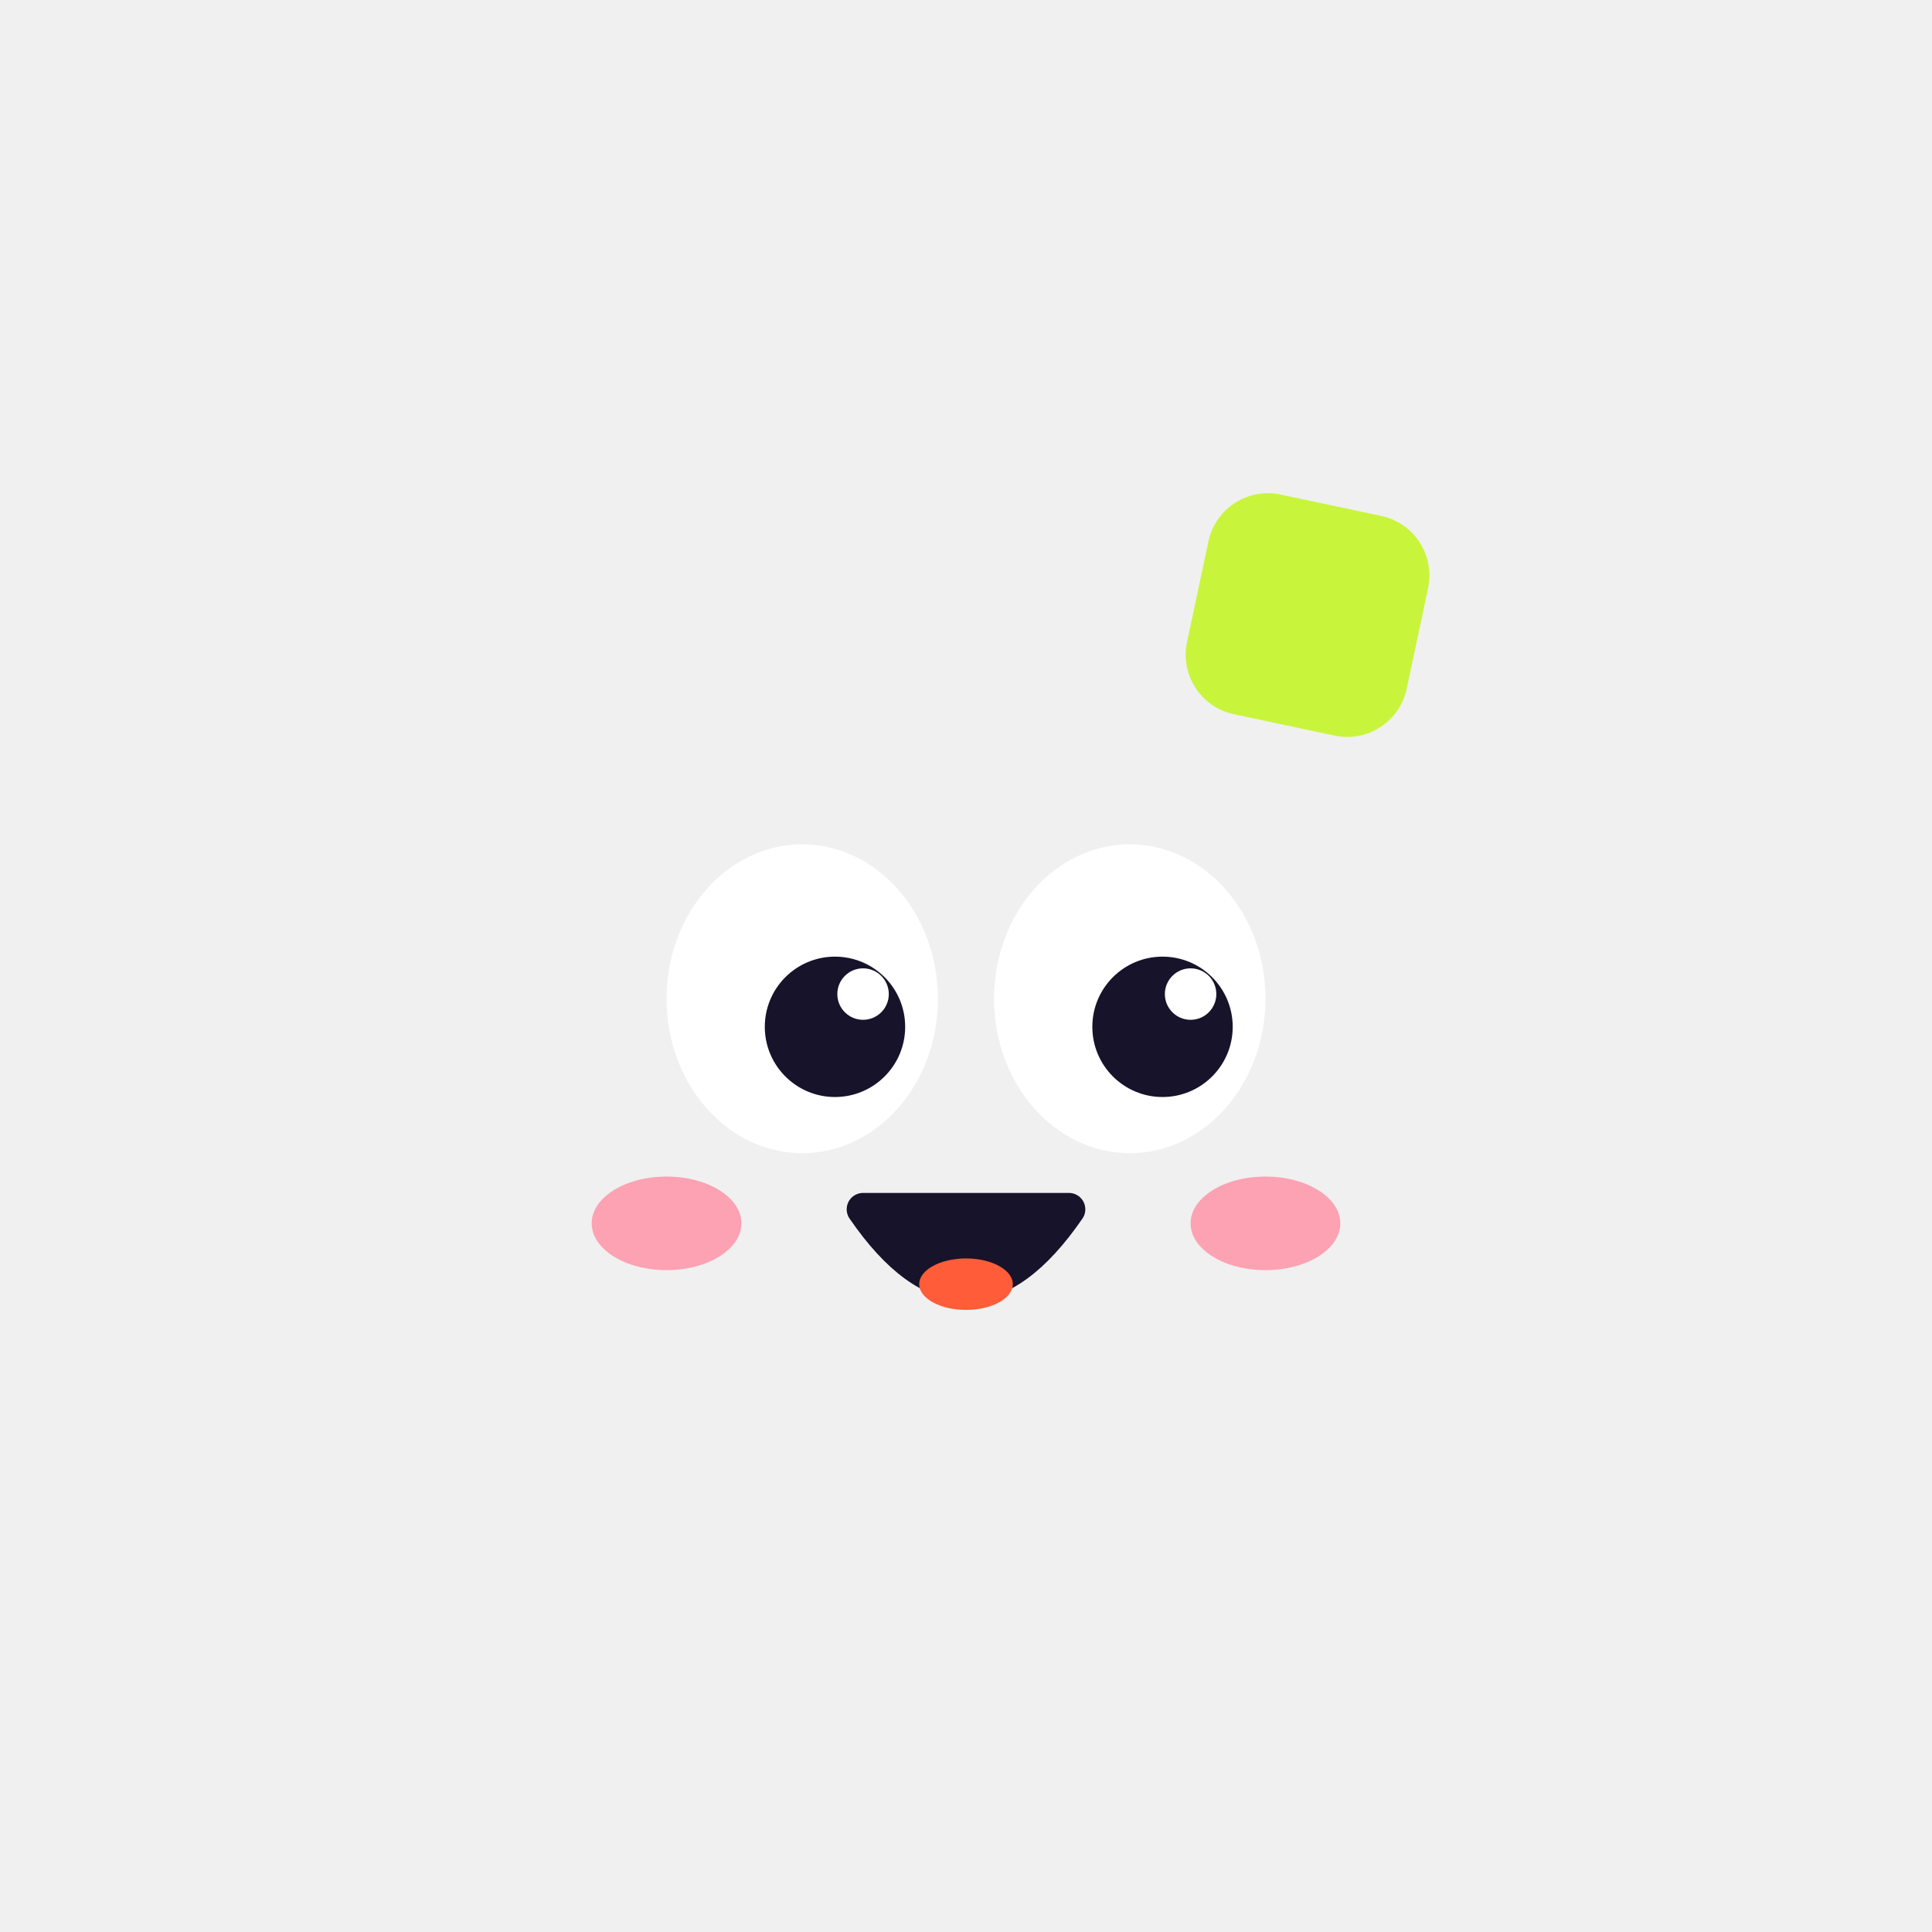
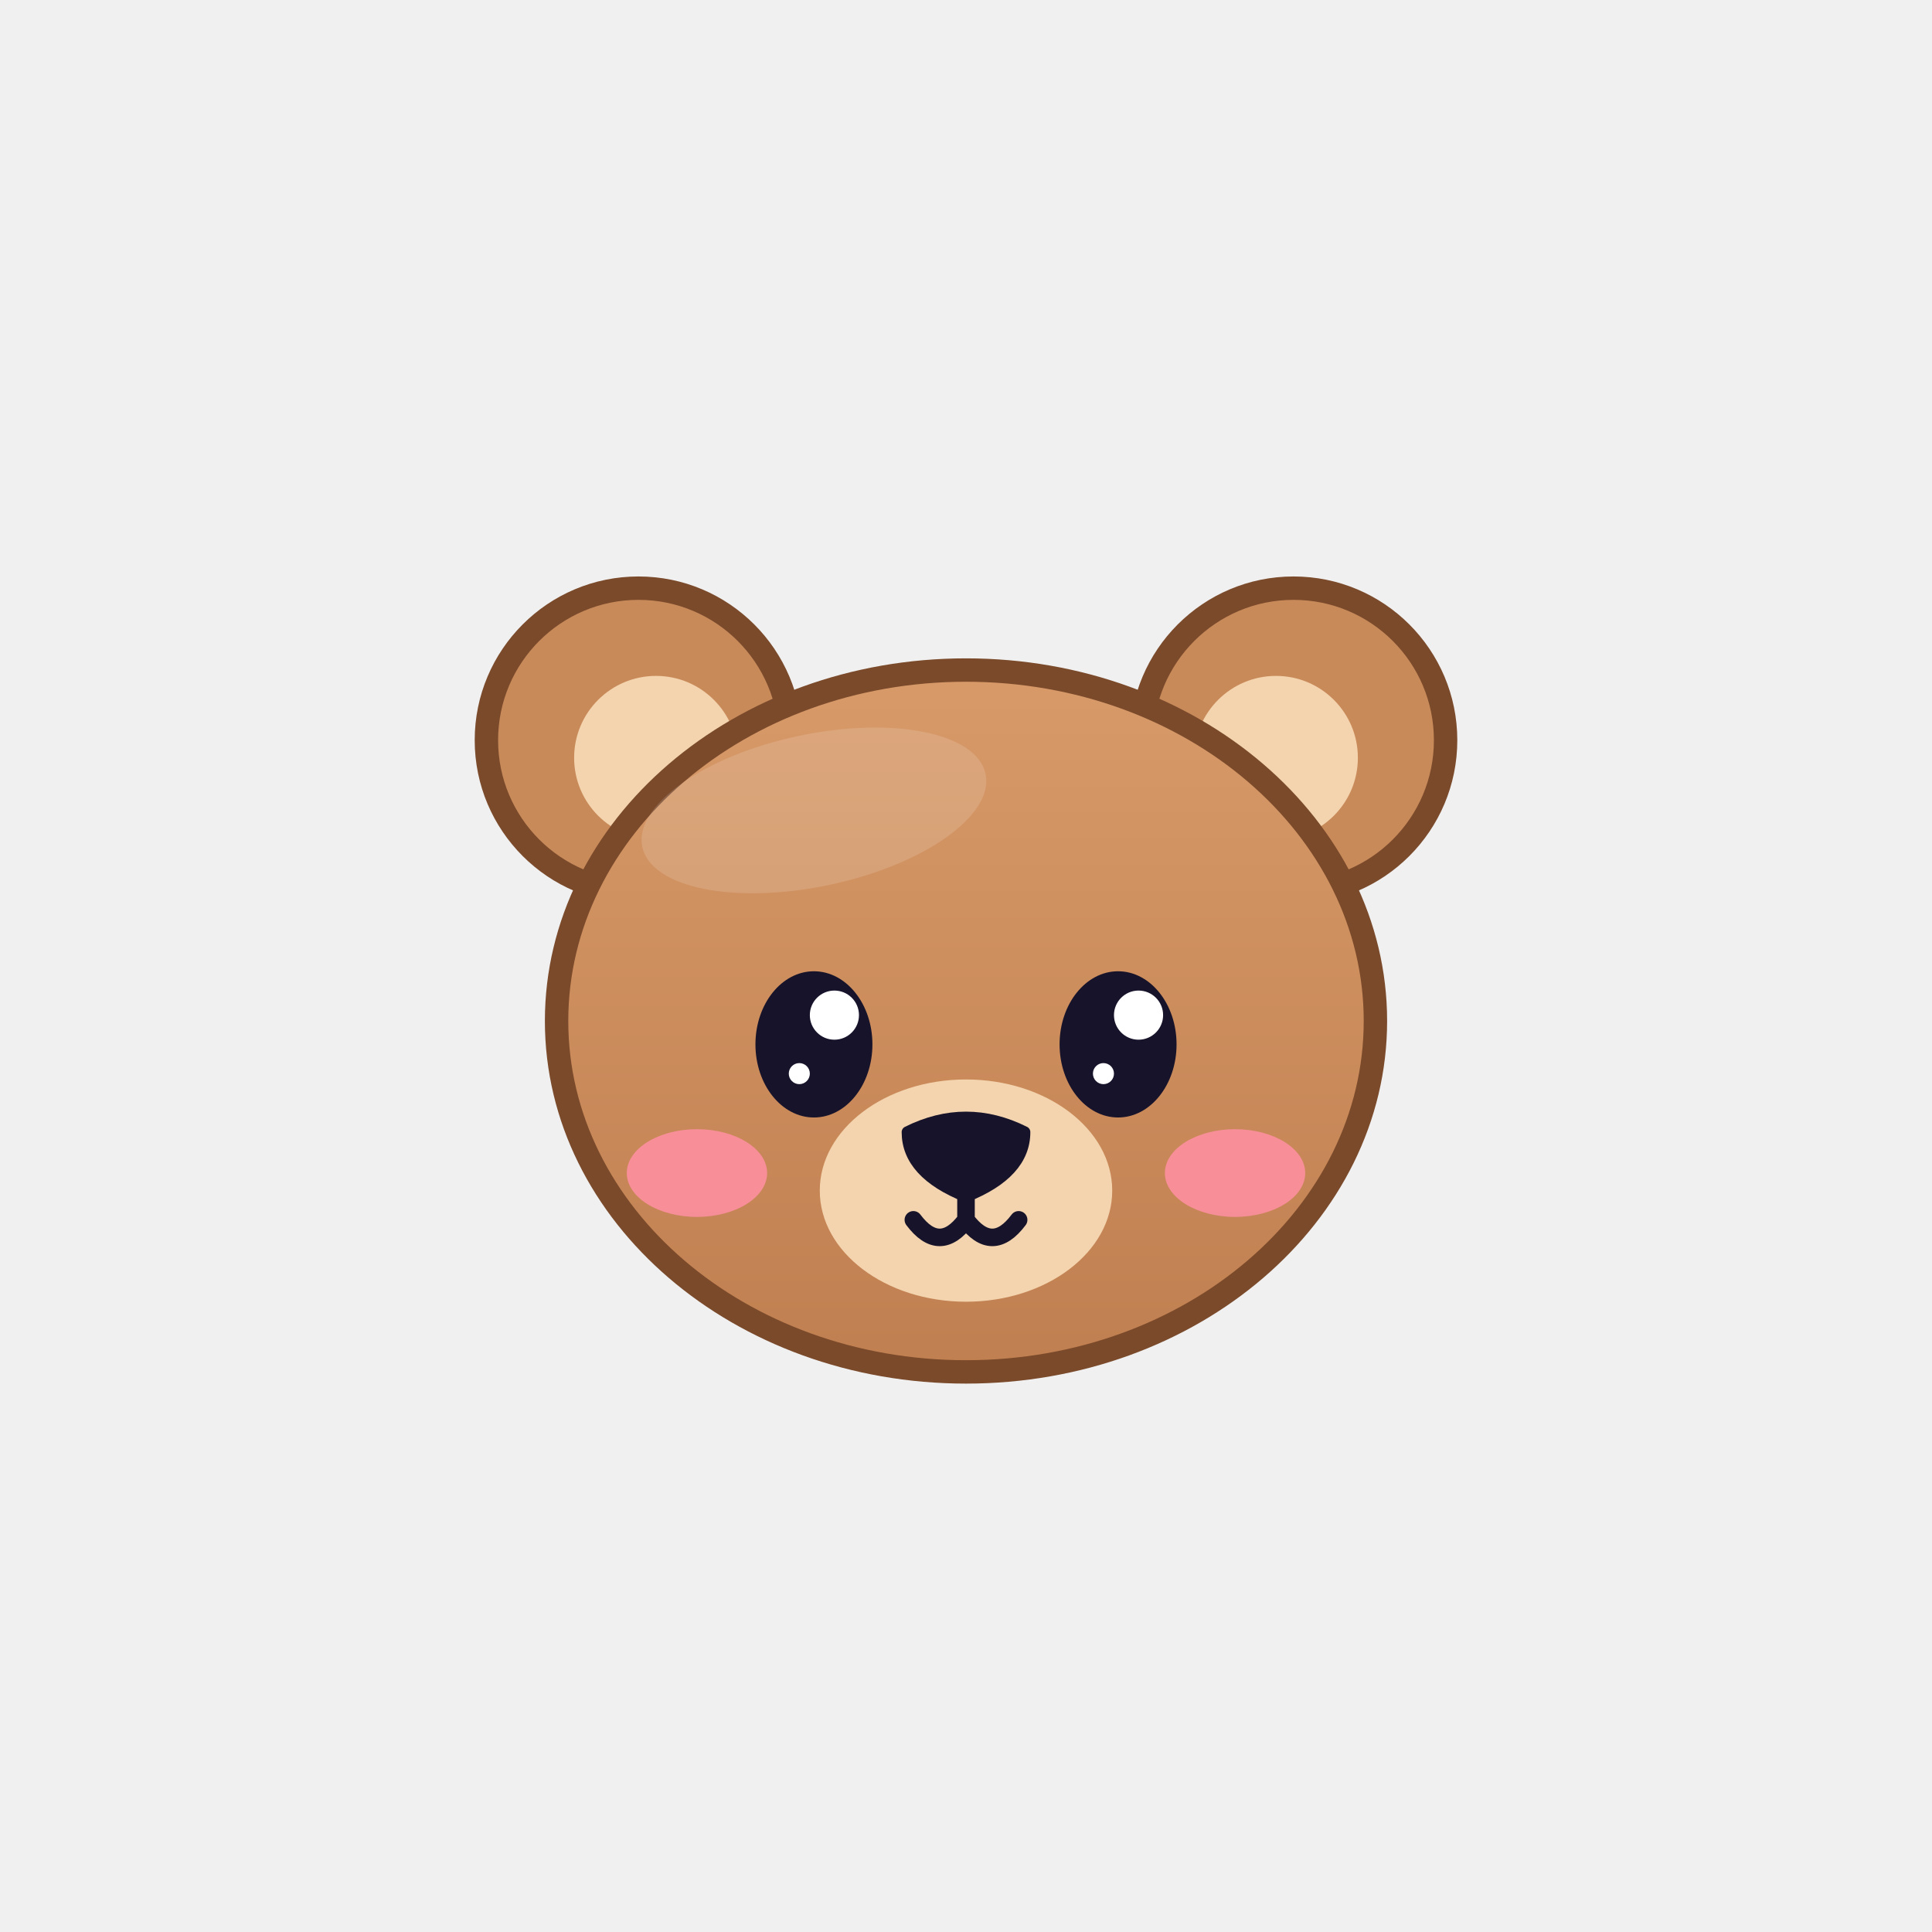
<svg xmlns="http://www.w3.org/2000/svg" viewBox="0 0 512 512">
+   <defs>
+     <linearGradient id="fur" x1="0" y1="0" x2="0" y2="1">
+       <stop offset="0" stop-color="#d89a69" />
+       <stop offset="1" stop-color="#c07f50" />
+     </linearGradient>
+   </defs>
  <g transform="translate(256 256) scale(0.62) translate(-256 -256)">
-     <rect x="354" y="58" width="96" height="96" rx="26" fill="#c8f53c" transform="rotate(12 402 106)" />
-     <ellipse cx="186" cy="270" rx="58" ry="66" fill="#fff" />
-     <ellipse cx="326" cy="270" rx="58" ry="66" fill="#fff" />
-     <circle cx="200" cy="282" r="30" fill="#16132a" />
-     <circle cx="340" cy="282" r="30" fill="#16132a" />
-     <circle cx="212" cy="268" r="11" fill="#fff" />
-     <circle cx="352" cy="268" r="11" fill="#fff" />
-     <ellipse cx="128" cy="366" rx="32" ry="20" fill="#ff8fa3" opacity=".8" />
-     <ellipse cx="384" cy="366" rx="32" ry="20" fill="#ff8fa3" opacity=".8" />
-     <path d="M212 360 Q256 424 300 360 Z" fill="#16132a" stroke="#16132a" stroke-width="14" stroke-linejoin="round" />
-     <ellipse cx="256" cy="392" rx="20" ry="11" fill="#ff5c39" />
+     <g transform="translate(256 262) scale(2.5) translate(-120 -87)">
+       <circle cx="64" cy="46" r="26" fill="#c98a5a" stroke="#7a4a2b" stroke-width="4" />
+       <circle cx="176" cy="46" r="26" fill="#c98a5a" stroke="#7a4a2b" stroke-width="4" />
+       <circle cx="67" cy="49" r="14" fill="#f3d4ae" />
+       <circle cx="173" cy="49" r="14" fill="#f3d4ae" />
+       <ellipse cx="120" cy="94" rx="70" ry="60" fill="url(#fur)" stroke="#7a4a2b" stroke-width="4" />
+       <ellipse cx="94" cy="58" rx="30" ry="13" fill="#fff" opacity=".14" transform="rotate(-12 94 58)" />
+       <ellipse cx="94" cy="98" rx="10" ry="12.5" fill="#16132a" />
+       <ellipse cx="146" cy="98" rx="10" ry="12.5" fill="#16132a" />
+       <circle cx="97.5" cy="93" r="4.2" fill="#fff" />
+       <circle cx="149.5" cy="93" r="4.2" fill="#fff" />
+       <circle cx="91.5" cy="103" r="1.8" fill="#fff" />
+       <circle cx="143.5" cy="103" r="1.8" fill="#fff" />
+       <ellipse cx="74" cy="120" rx="12" ry="7.5" fill="#ff8fa3" opacity=".85" />
+       <ellipse cx="166" cy="120" rx="12" ry="7.5" fill="#ff8fa3" opacity=".85" />
+       <ellipse cx="120" cy="123" rx="25" ry="19" fill="#f3d4ae" />
+       <path d="M110 113 Q120 108 130 113 Q130 120 120 124 Q110 120 110 113 Z" fill="#16132a" stroke="#16132a" stroke-width="2" stroke-linejoin="round" />
+       <path d="M120 124 V128 M111 128 Q115.5 134 120 128 Q124.5 134 129 128" fill="none" stroke="#16132a" stroke-width="3" stroke-linecap="round" stroke-linejoin="round" />
+     </g>
  </g>
</svg>
